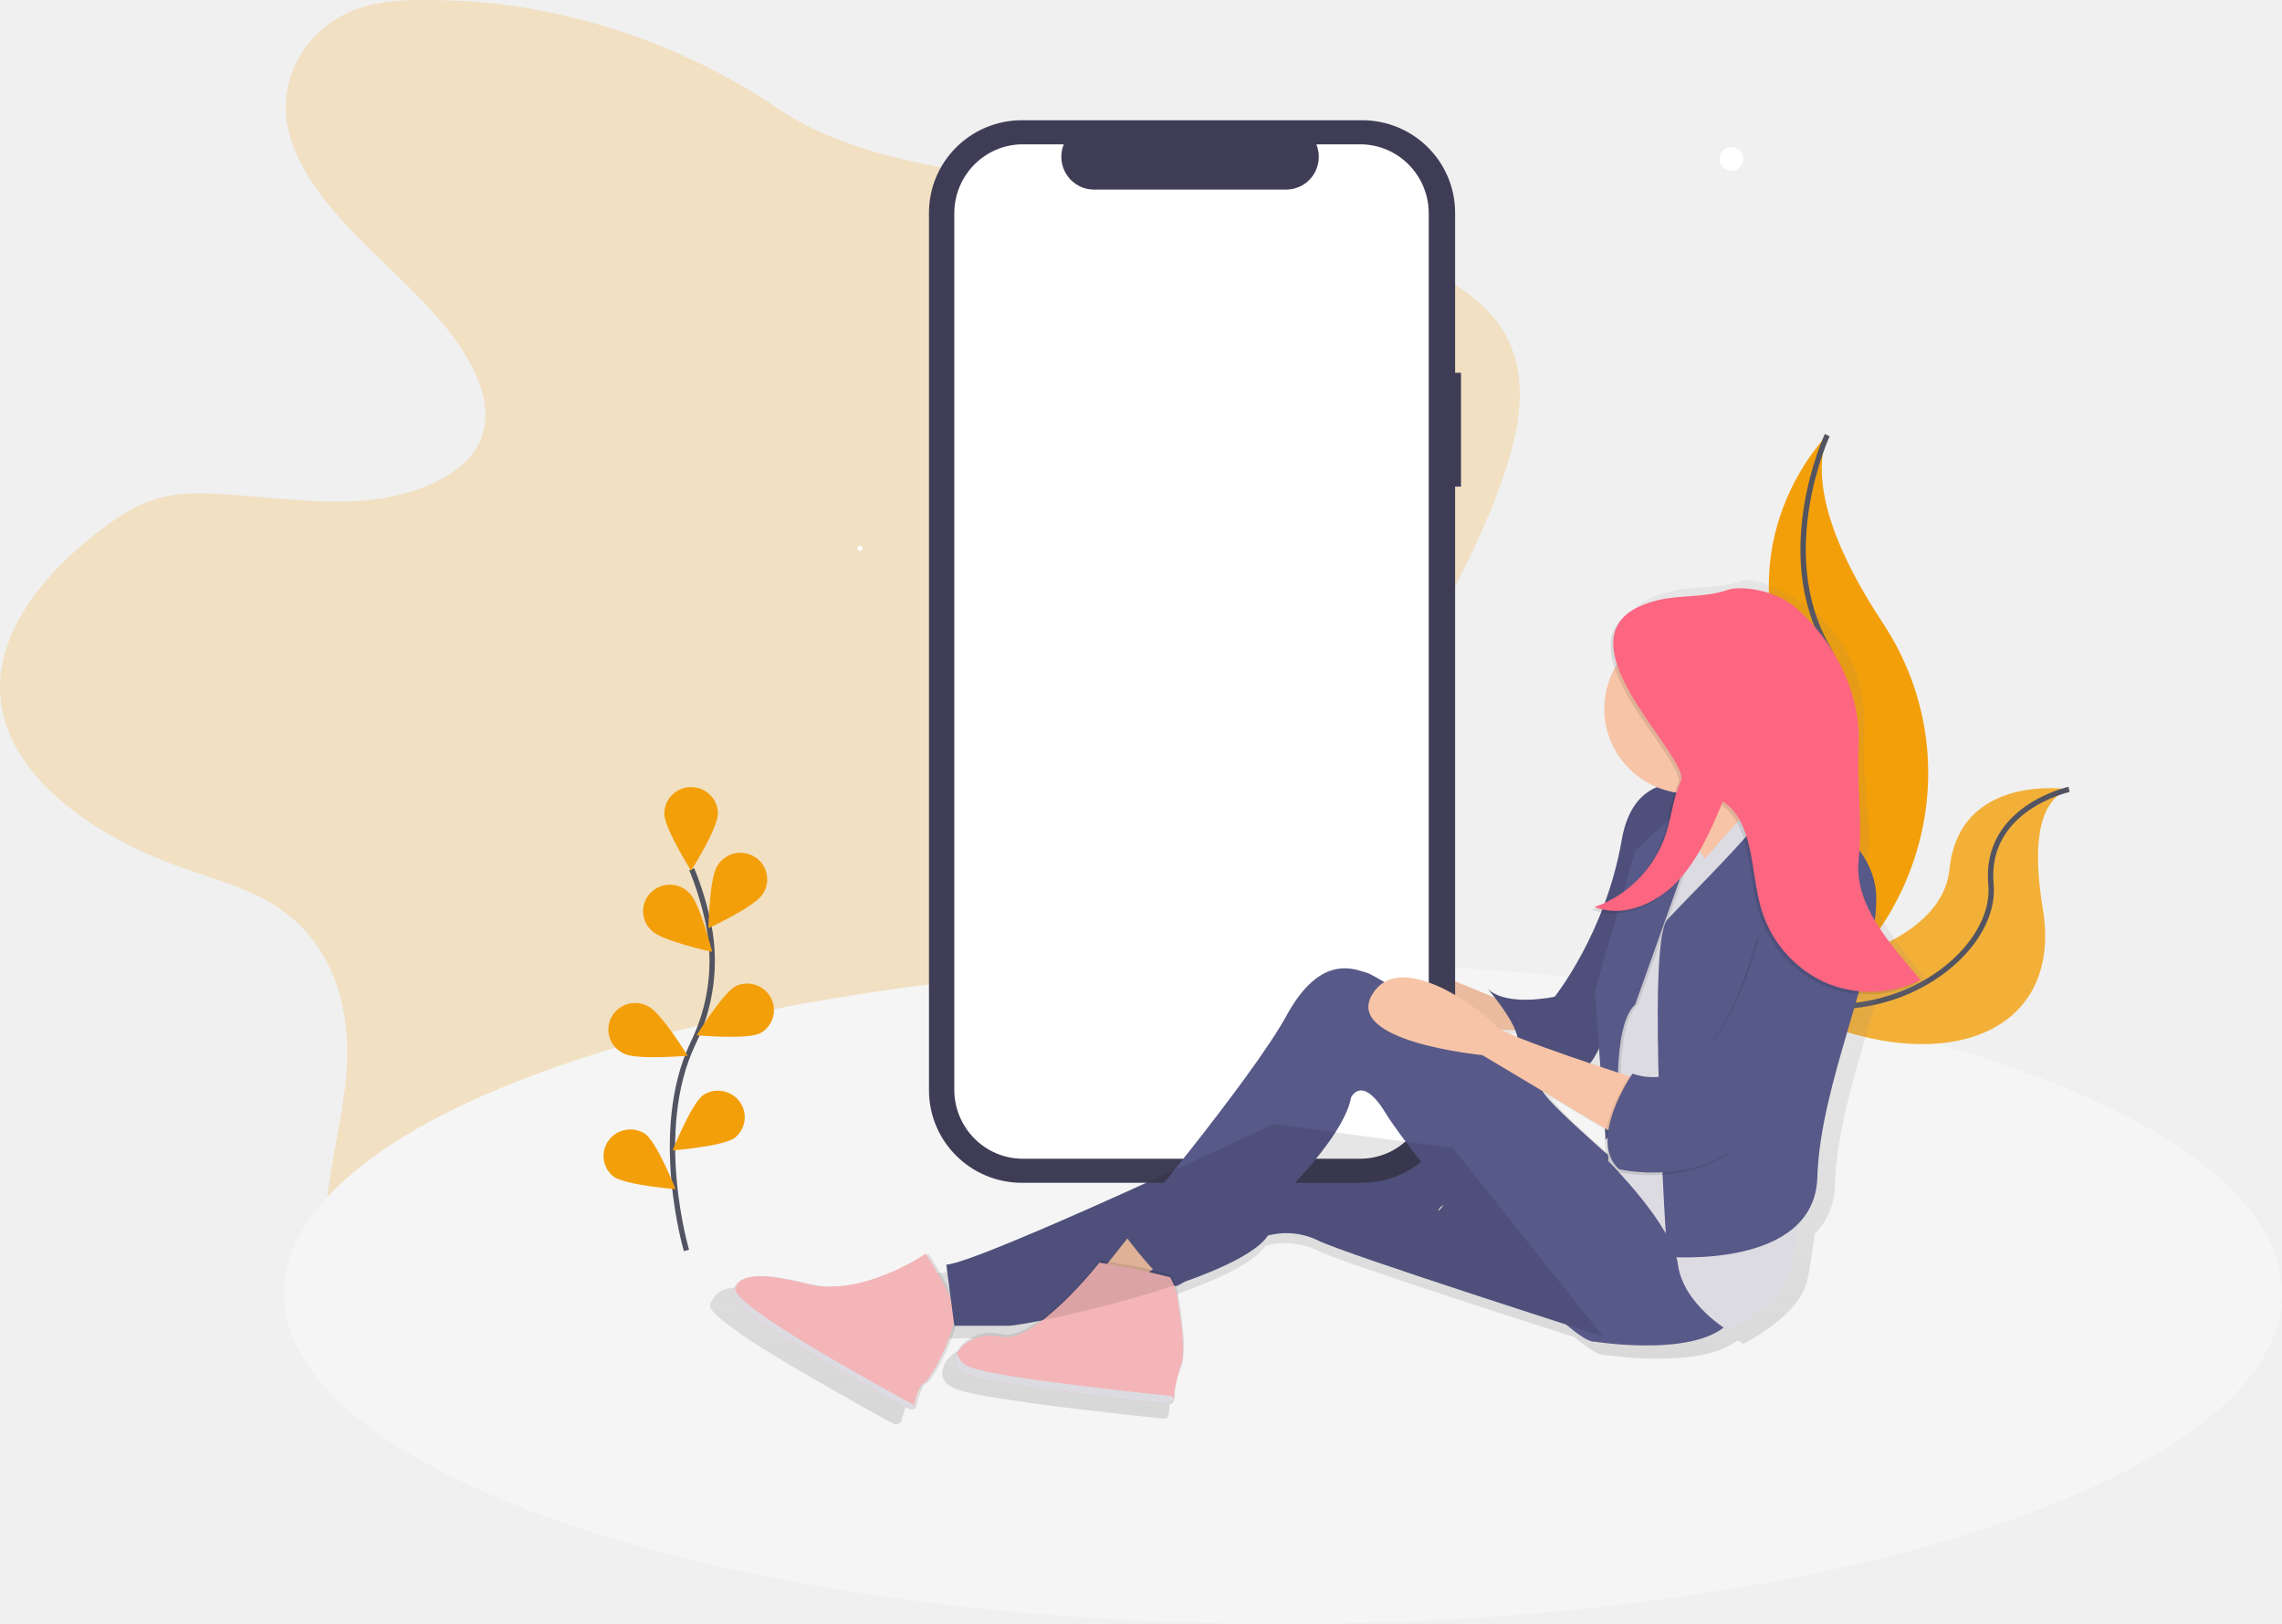
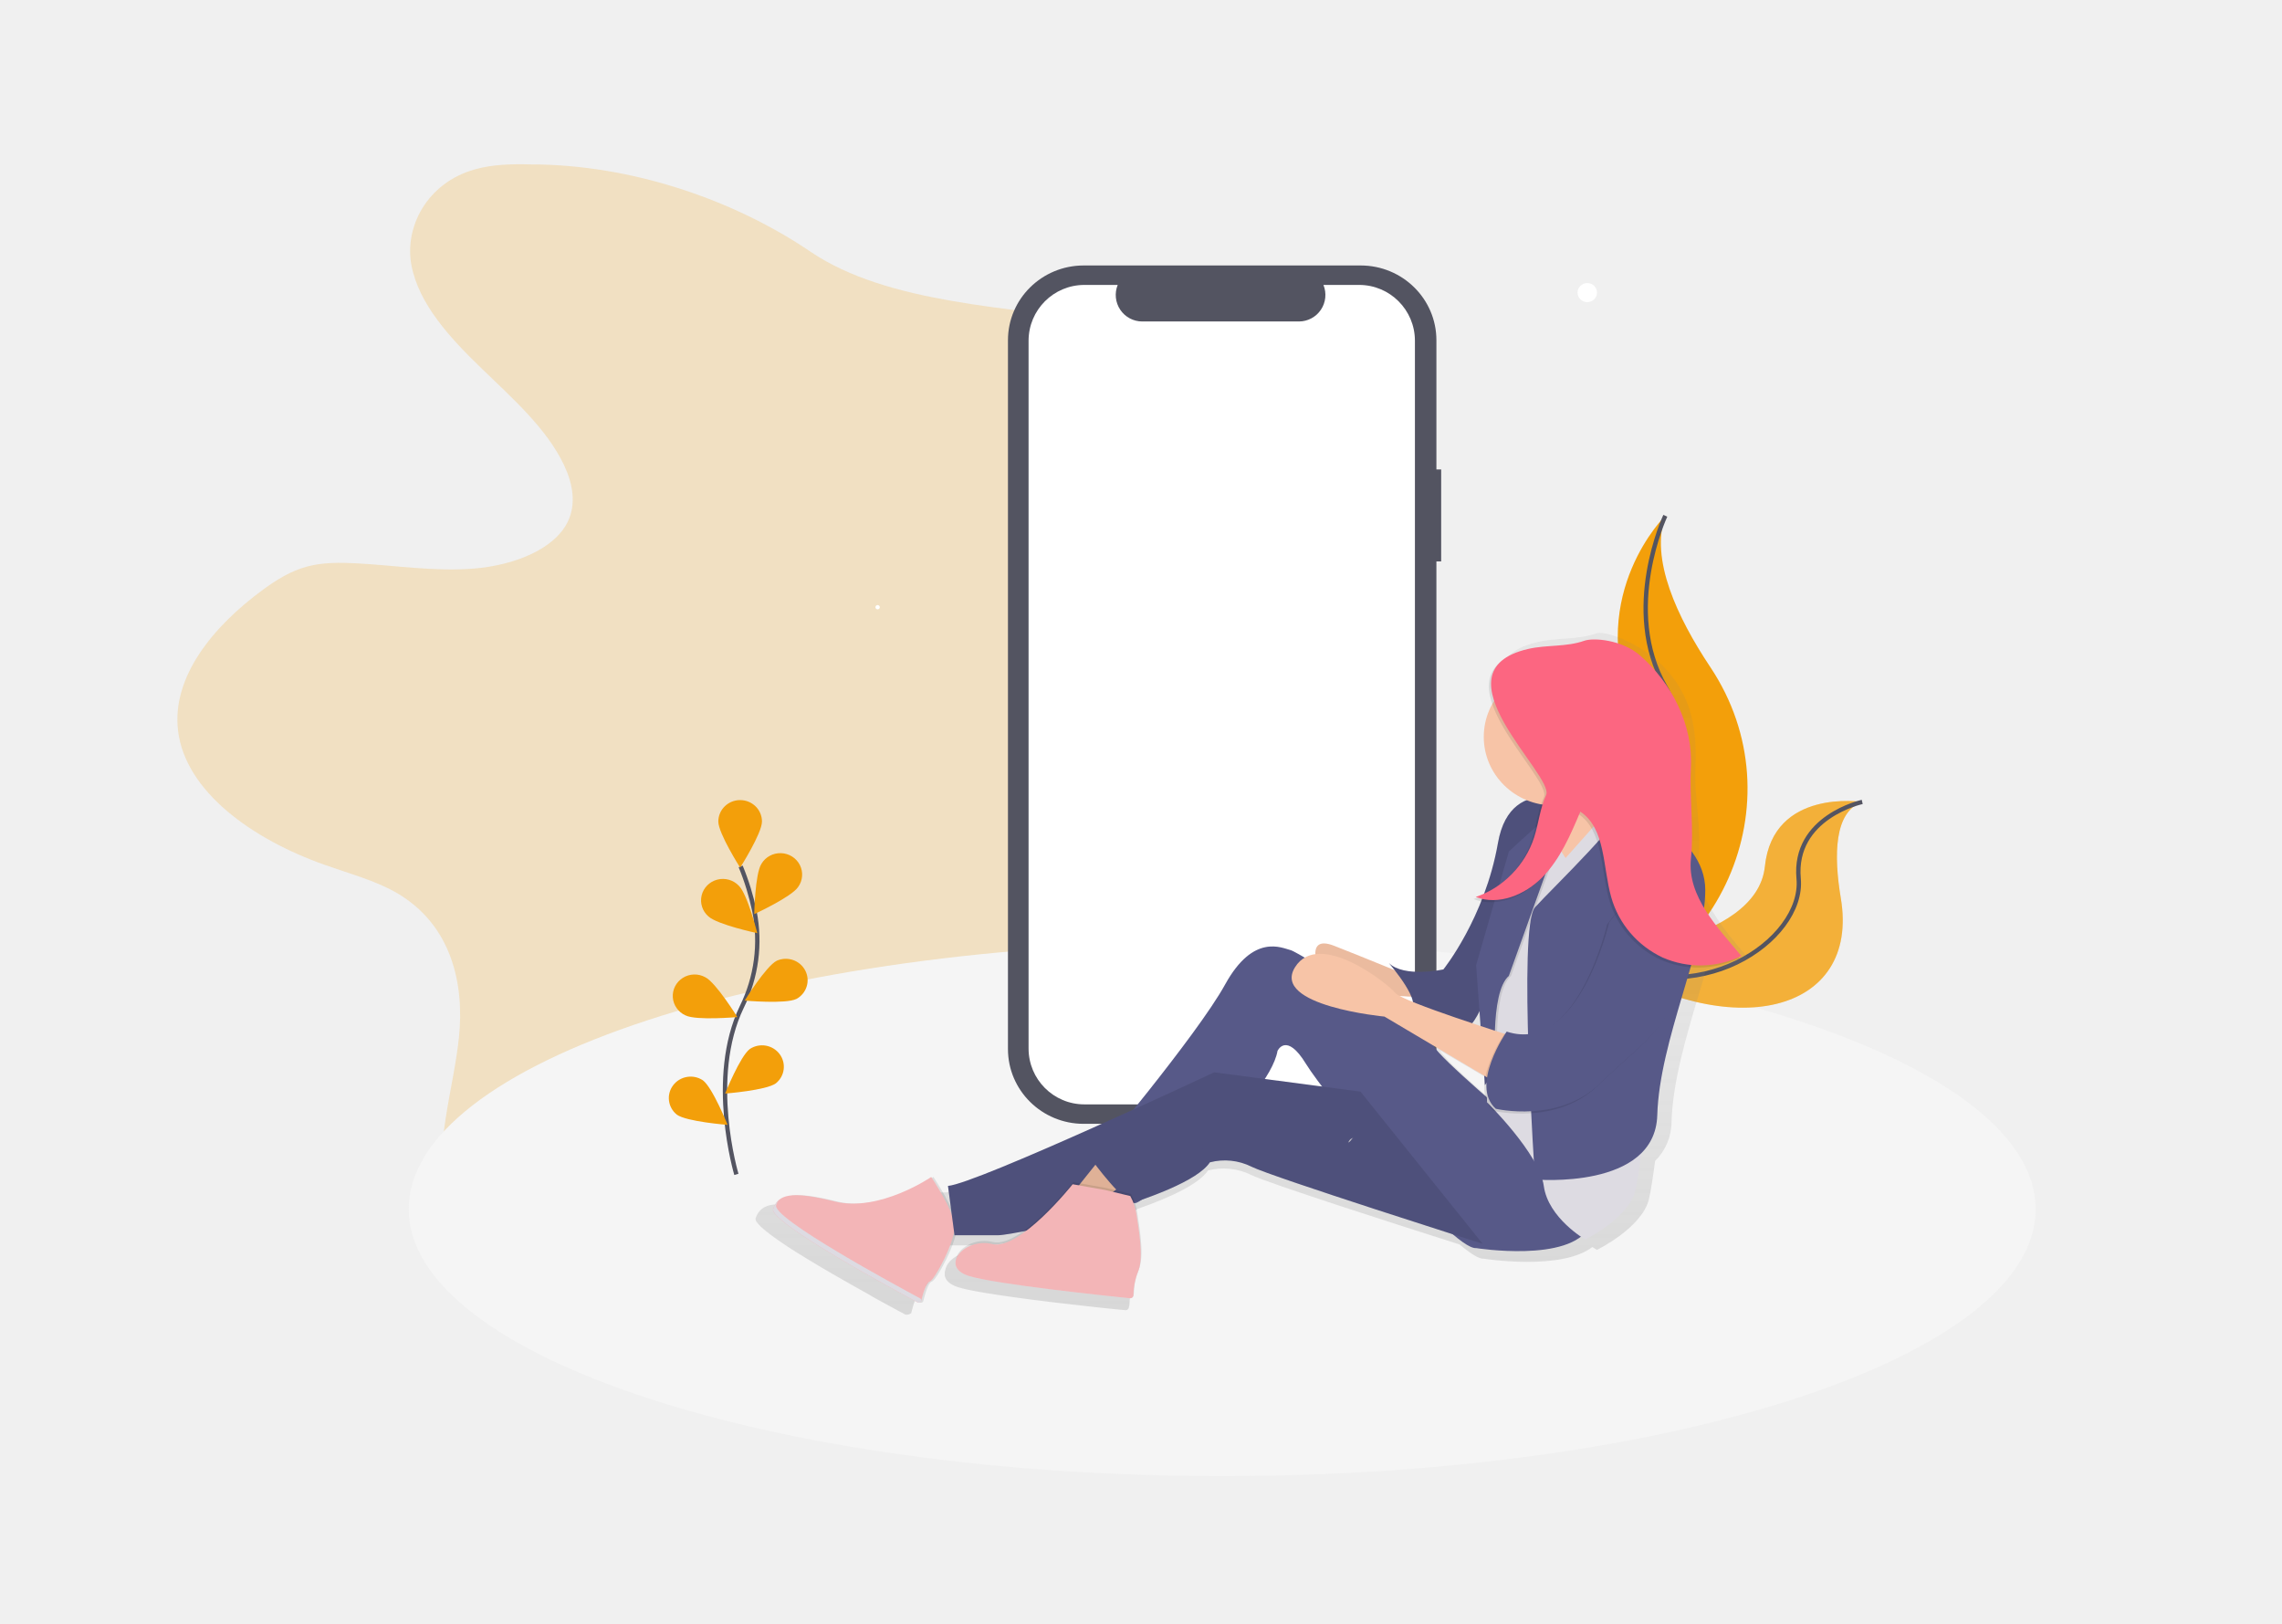
<svg xmlns="http://www.w3.org/2000/svg" xmlns:xlink="http://www.w3.org/1999/xlink" width="238.853mm" height="169.958mm" viewBox="0 0 238.853 169.958" version="1.1" id="svg8">
  <defs id="defs2">
    <linearGradient id="deacd444-d5db-4c24-9492-02e57292be3c" x1="675.05" y1="606.02" x2="675.05" y2="240.27" gradientUnits="userSpaceOnUse">
      <stop offset="0" stop-color="gray" stop-opacity="0.25" id="stop713" />
      <stop offset="0.54" stop-color="gray" stop-opacity="0.12" id="stop715" />
      <stop offset="1" stop-color="gray" stop-opacity="0.1" id="stop717" />
    </linearGradient>
    <linearGradient id="a1de9c2c-a914-4f57-a703-6b671b828453" x1="473.94" y1="635.65" x2="473.94" y2="301.65" xlink:href="#deacd444-d5db-4c24-9492-02e57292be3c" gradientTransform="translate(-29.59117,-209)" />
    <linearGradient id="33ead0d0-8f65-4117-bca2-44ecb419ecb0" x1="363.44" y1="662.65" x2="363.44" y2="401.65" xlink:href="#deacd444-d5db-4c24-9492-02e57292be3c" gradientTransform="translate(-29.59117,-209)" />
-     <linearGradient id="9a5964b5-9011-4675-8f60-8033350848c0" x1="849.68" y1="703.66" x2="849.68" y2="385.5" xlink:href="#deacd444-d5db-4c24-9492-02e57292be3c" gradientTransform="translate(-357.41,-166.8656)" />
+     <linearGradient id="9a5964b5-9011-4675-8f60-8033350848c0" x1="849.68" y1="703.66" x2="849.68" y2="385.5" xlink:href="#deacd444-d5db-4c24-9492-02e57292be3c" gradientTransform="matrix(0.8143117,0,0,0.8078201,-224.8593,-72.8953)" />
  </defs>
  <g id="layer1" transform="translate(-3.075491,-16.32507)">
    <g id="g925" transform="matrix(0.2805216,0,0,0.277709,3.075835,16.3251)">
-       <path d="m 161.811,0.07 c -8.614,-0.23 -17.442,0 -25.522,2.32 -21.984,6.32 -32.405,27 -29.017,44.87 3.388,17.87 17.325,33.44 31.785,47.67 14.46,14.23 30.128,28.3 38.059,45.31 3.954,8.49 5.803,18 1.785,26.48 -6.199,13.07 -24.891,20.37 -42.836,21.89 -17.945,1.52 -35.964,-1.44 -53.972,-2.43 -7.556,-0.41 -15.326,-0.46 -22.444,1.45 -7.813,2.08 -14.321,6.33 -20.306,10.76 -23.352,17.38 -42.045,41.09 -39.02,66 3.42,28.23 33.922,50.54 67.332,62.51 11.062,4 22.765,7.18 32.501,12.84 25.65,14.93 31.411,42.93 28.857,67.64 -2.554,24.71 -11.254,49.45 -6.413,73.94 5.697,28.49 30.909,54.23 64.917,66.25 30.299,10.71 68.219,10 95.12,-5.11 13.114,-7.38 23.032,-17.63 31.657,-28.23 a 243.4,227.74 0 0 0 31.475,-51 c 3.751,-8.49 7.278,-17.62 16.031,-23.52 5.344,-3.63 12.269,-5.66 19.12,-7.24 20.648,-4.76 42.398,-6.06 63.239,-10.3 20.841,-4.24 41.81,-12.17 53.139,-26.27 16.031,-20 8.55,-45.62 8.625,-69.14 0.128,-53.66 41.799,-101.69 57.179,-154 5.023,-17.09 6.894,-36 -4.328,-51.25 C 551.15,111.16 538.292,103.69 524.783,97.92 495.061,85.23 461.277,79.58 428.05,74.08 381.868,66.44 325.791,65.45 289.998,40.73 255.648,17 208.654,0.07 161.811,0.07 Z" fill="#f39f0a" opacity="0.2" id="path727" style="stroke-width:1.034" />
-       <ellipse cx="478.73" cy="487.48" rx="372.73" ry="124.52" fill="#f5f5f5" id="ellipse729" style="stroke-width:0.895" />
-       <path d="m 681.77,163.994 c 0,0 -35.83,35.83 -15.6,89 20.23,53.17 -34.68,141.59 -34.68,141.59 0,0 0.59,-0.09 1.68,-0.28 73.59,-13 110.16,-97.16 69.24,-159.69 -15.21,-23.24 -27.7,-50.48 -20.64,-70.62 z" fill="#f39f0a" id="path731" />
-       <path d="m 681.77,163.994 c 0,0 -20.23,43.92 0,79.75 20.23,35.83 3.47,136.39 -50.28,150.84" fill="none" stroke="#535461" stroke-miterlimit="10" stroke-width="2" id="path733" />
-       <path d="m 771.999,297.492 c 0,0 -40.89,-6.51 -44.61,30.13 -3.72,36.64 -78.62,41.72 -78.62,41.72 l 1.4,0.93 c 61.84,40.59 121,25.86 112,-28 -3.27,-20.08 -3,-40.21 9.83,-44.78 z" fill="#f39f0a" id="path735" />
-       <path d="m 771.999,297.492 c 0,0 -40.89,-6.51 -44.61,30.13 -3.72,36.64 -78.62,41.72 -78.62,41.72 l 1.4,0.93 c 61.84,40.59 121,25.86 112,-28 -3.27,-20.08 -3,-40.21 9.83,-44.78 z" fill="#f5f5f5" opacity="0.2" id="path737" />
-       <path d="m 771.999,297.492 c 0,0 -31.74,7 -29.13,35.82 2.61,28.82 -47.13,63.45 -94.1,36" fill="none" stroke="#535461" stroke-miterlimit="10" stroke-width="2" id="path739" />
-       <circle cx="646.02" cy="59.88" r="4.45" fill="#ffffff" id="circle747" />
-       <circle cx="320.85" cy="206.65" r="1" fill="#ffffff" id="circle767" />
-       <path d="m 256.139,471.25 c 0,0 -13.26,-45 2.49,-78.14 a 71.09,71.09 0 0 0 5.78,-44.61 119.57,119.57 0 0 0 -6.31,-20.93" fill="none" stroke="#535461" stroke-miterlimit="10" stroke-width="2" id="path773" />
-       <path d="m 267.859,306.63 c 0,5.52 -10,21.51 -10,21.51 0,0 -10,-16 -10,-21.51 a 10,10 0 0 1 20,0 z" fill="#f39f0a" id="path775" />
-       <path d="m 284.409,337.19 c -3,4.63 -20.08,12.63 -20.08,12.63 0,0 0.31,-18.86 3.31,-23.49 a 10,10 0 1 1 16.77,10.86 z" fill="#f39f0a" id="path777" />
-       <path d="m 283.649,389.4 c -4.93,2.48 -23.71,0.77 -23.71,0.77 0,0 9.79,-16.12 14.71,-18.6 a 10,10 0 0 1 9,17.84 z" fill="#f39f0a" id="path779" />
-       <path d="m 274.209,428.79 c -4.44,3.28 -23.24,4.76 -23.24,4.76 0,0 6.92,-17.54 11.36,-20.82 a 10,10 0 0 1 11.88,16.06 z" fill="#f39f0a" id="path781" />
-       <path d="m 243.319,350.89 c 4,3.84 22.39,7.83 22.39,7.83 0,0 -4.51,-18.31 -8.47,-22.15 a 10,10 0 1 0 -13.92,14.33 z" fill="#f39f0a" id="path783" />
-       <path d="m 232.859,397.09 c 4.93,2.48 23.71,0.77 23.71,0.77 0,0 -9.79,-16.12 -14.71,-18.6 a 10,10 0 1 0 -9,17.84 z" fill="#f39f0a" id="path785" />
-       <path d="m 228.859,443.39 c 4.44,3.28 23.24,4.76 23.24,4.76 0,0 -6.92,-17.54 -11.36,-20.82 a 10,10 0 0 0 -11.88,16.06 z" fill="#f39f0a" id="path787" />
-       <path d="m 719.59,370.234 c -11.07,-13.43 -24.48,-28.86 -22.6,-46.73 1.52,-14.47 -2.12,-27.85 -1.4,-42.37 1,-20.63 -3.14,-36.78 -18,-50 -8.68,-7.73 -23.19,-13.8 -27.51,-12.25 -8.56,3.06 -17.9,1.89 -26.71,4 -6.69,1.56 -11.14,4 -13.9,7 -5.55,5 -5.64,12 -3.11,19.45 a 32.85,32.85 0 0 0 16.23,46.08 c -6.17,2.58 -11.5,8.52 -13.58,20.58 a 140.68,140.68 0 0 1 -6.53,24.31 39.51,39.51 0 0 1 -4,1.61 c 0.3,0.12 0.61,0.2 0.91,0.31 -0.65,0.25 -1.29,0.5 -2,0.72 a 21.21,21.21 0 0 0 3.65,1.06 c -8,20.21 -18,32.73 -18,32.73 0,0 -18.65,4.12 -25.9,-3.09 0,0 1.18,1.38 2.78,3.45 -7.09,-2.94 -18.73,-7.74 -28.68,-11.69 -7.22,-2.87 -9.07,0 -9,4 a 13.32,13.32 0 0 0 -5,1.68 48.67,48.67 0 0 0 -6.69,-3.6 c -4.14,-1 -17.61,-8.24 -31.08,16.47 -7.84,14.37 -27.94,40.6 -43.39,60 -30.05,13.82 -69.17,31.32 -83.71,35.72 h -9.32 c -1.22,-2 -2.07,-3.26 -2.07,-3.26 l -0.72,0.48 -0.31,-0.48 c 0,0 -18.3,12.67 -36.88,12.77 a 35,35 0 0 1 -7.84,-1 c -8.54,-2.15 -14.56,-3.11 -18.86,-3 -5.09,-0.09 -8,1.12 -9.76,3.4 v 0 a 8.94,8.94 0 0 0 -0.65,0.94 v 0 a 11.05,11.05 0 0 0 -0.54,1 v 0 c -0.16,0.36 -0.32,0.74 -0.46,1.13 a 2.32,2.32 0 0 0 0.58,1.95 10.42,10.42 0 0 0 0.81,1 l 0.52,0.56 c 2.34,2.42 6.6,5.63 11.9,9.21 1.53,1 3.15,2.1 4.84,3.19 l 3.21,2 2.87,1.79 1.15,0.71 1.28,0.78 2.29,1.39 1.36,0.82 2.57,1.53 2.08,1.23 c 5.44,3.21 10.86,6.32 15.75,9.08 l 3.42,2.04 0.33,0.18 2.2,1.23 3.8,2.11 2.61,1.44 1.22,0.67 1.31,0.72 0.26,0.14 2.28,1.24 a 3.3,3.3 0 0 0 2.66,-0.72 c 0.66,-2.8 2.27,-8.8 4,-9.26 1.73,-0.46 9.22,-13.55 11.33,-22.31 h 20.22 a 89.13,89.13 0 0 0 11.84,-1.82 c -5.22,3.72 -10.39,6.06 -14.41,5.06 -8.5,-2.11 -16.55,3.07 -17.36,8.18 0,0.11 -0.07,0.21 -0.1,0.32 -0.03,0.11 -0.05,0.21 -0.07,0.31 -0.02,0.1 -0.06,0.25 -0.08,0.38 -0.02,0.13 0,0.21 0,0.32 0,0.11 0,0.25 0,0.38 0,0.13 0,0.21 0,0.31 0,0.1 0,0.26 0,0.39 0,0.13 0,0.2 0,0.3 0,0.1 0.06,0.27 0.1,0.41 0.04,0.14 0,0.18 0.07,0.26 a 5,5 0 0 0 0.22,0.53 l 0.05,0.13 a 5.38,5.38 0 0 0 0.38,0.63 l 0.16,0.21 c 0.1,0.14 0.21,0.28 0.33,0.41 l 0.23,0.23 c 0.12,0.12 0.25,0.24 0.38,0.36 l 0.28,0.23 0.45,0.33 0.33,0.22 0.54,0.32 0.36,0.19 0.68,0.32 0.34,0.15 c 0.36,0.15 0.74,0.29 1.15,0.42 0.65,0.21 1.42,0.43 2.29,0.65 l 0.87,0.21 1.27,0.29 0.67,0.15 q 1.3,0.28 2.76,0.56 l 1.35,0.25 1.1,0.2 2.53,0.44 c 1.58,0.27 3.23,0.54 5,0.8 l 4.36,0.66 5.68,0.81 1.26,0.17 2,0.28 2.93,0.39 2,0.26 v 0 l 5.19,0.66 1.62,0.2 3.27,0.4 c 4.3,0.52 8.46,1 12.29,1.43 l 4.43,0.5 2.24,0.25 1,0.1 2.68,0.29 1.49,0.16 1.84,0.19 2.59,0.27 h 0.28 l 1.66,0.17 v 0 a 1.51,1.51 0 0 0 1.67,-1.47 v 0 0 c 0,-0.05 0,-0.11 0,-0.17 a 1.46,1.46 0 0 0 0.24,-0.78 34,34 0 0 1 0.93,-7.32 c 0.11,-0.41 0.24,-0.83 0.38,-1.25 l 0.16,-0.48 c 0.18,-0.51 0.36,-1 0.57,-1.55 a 11.12,11.12 0 0 0 0.39,-1.14 c 0,-0.12 0.07,-0.24 0.11,-0.37 0.04,-0.13 0.1,-0.41 0.14,-0.62 2.08,-7.11 -0.43,-20.37 -1.15,-25.58 a 27.77,27.77 0 0 0 -1.14,-4.9 2,2 0 0 0 0.39,0 11.79,11.79 0 0 0 3,-1.63 c 15.28,-5.45 28.16,-11.68 32.23,-17.92 a 27.91,27.91 0 0 1 19.68,2.06 c 7.91,3.93 67.75,23.46 95.61,32.48 5,4.31 8.92,6.83 11.09,6.64 0,0 35.47,5.74 49.73,-5.46 1.27,0.88 2.07,1.35 2.07,1.35 0,0 20.72,-10.29 23.83,-23.68 1,-4.34 1.91,-10.74 2.84,-17.82 a 25.91,25.91 0 0 0 7.52,-18.21 c 0.65,-22.48 9.36,-48.16 15.82,-71 7.84,0.62 10.87,-0.86 18.06,-4.41 l -0.32,-0.41 c 0.51,-0.3 0.96,-0.5 1.41,-0.72 z m -118.79,33.67 -4,-1.33 a 33,33 0 0 0 3.45,-5.74 z m -22.29,9.46 24,14.4 0.21,2.93 a 21,21 0 0 0 0.2,6.7 c -10.58,-9.4 -22.96,-20.81 -24.42,-24.04 z m -9.8,-21 c -2.62,-1.08 -4.79,-2.06 -6.28,-2.87 2,0.14 3.9,0.26 5.56,0.35 a 12.44,12.44 0 0 1 0.72,2.52 z m -64.28,23.47 c 0,0 4.14,-9.26 13.47,6.18 1.45,2.4 4.12,6.22 7.65,10.95 l -27.16,-3.63 c 3.2,-4.96 5.35,-9.57 6.04,-13.49 z" fill="url(#9a5964b5-9011-4675-8f60-8033350848c0)" id="path789" style="fill:url(#9a5964b5-9011-4675-8f60-8033350848c0)" />
-       <path d="m 564.09,378.634 c 0,0 -19,-8 -34,-14 -15,-6 -6,14 -6,14 0,0 25,7 25,8 0,1 21,2 21,2 z" fill="#f7c4a7" id="path791" />
-       <path d="m 564.09,378.634 c 0,0 -19,-8 -34,-14 -15,-6 -6,14 -6,14 0,0 25,7 25,8 0,1 21,2 21,2 z" opacity="0.05" id="path793" />
-       <path d="m 645.09,299.634 c 0,0 -34,-18 -40,17 -6,35 -25,59 -25,59 0,0 -18,4 -25,-3 0,0 17,20 9,22 0,0 18,13 26,9 8,-4 14,-31 17,-38 3,-7 14,-68 38,-66 z" fill="#575988" id="path795" />
-       <path d="m 645.09,299.634 c 0,0 -34,-18 -40,17 -6,35 -25,59 -25,59 0,0 -18,4 -25,-3 0,0 17,20 9,22 0,0 18,13 26,9 8,-4 14,-31 17,-38 3,-7 14,-68 38,-66 z" opacity="0.1" id="path797" />
-       <path d="m 626.09,287.634 c 0,0 21,24 22,44 1,20 24,-21 26,-22 2,-1 -20,-35 -22,-46 -2,-11 -26,24 -26,24 z" fill="#f7c4a7" id="path799" />
-       <polygon points="924,326 916,320.75 902.75,332.75 909,358 926,342 " fill="#f7c4a7" id="polygon801" transform="translate(-275.4099,-22.86566)" />
-       <polygon points="625.5,520.5 647.5,514.5 639.5,498.5 616.5,498.5 " fill="#f7c4a7" id="polygon803" transform="translate(-83.40972,-87.86566)" />
-       <path d="m 346.41,472.464 c 0,0 -23.82,16.59 -44.17,11.43 -20.35,-5.16 -25.88,-3.23 -28.25,3.43 -2.19,6.13 56.84,38.55 66.25,43.67 a 1.08,1.08 0 0 0 1.57,-0.7 c 0.64,-2.72 2.19,-8.55 3.85,-9 2.16,-0.58 12,-19 11.46,-26.24 -0.54,-7.24 -10.71,-22.59 -10.71,-22.59 z" opacity="0.1" id="path805" />
-       <path d="m 345.41,472.464 c 0,0 -23.82,16.59 -44.17,11.43 -20.35,-5.16 -25.88,-3.23 -28.25,3.43 -2.19,6.13 56.84,38.55 66.25,43.67 a 1.08,1.08 0 0 0 1.57,-0.7 c 0.64,-2.72 2.19,-8.55 3.85,-9 2.16,-0.58 12,-19 11.46,-26.24 -0.54,-7.24 -10.71,-22.59 -10.71,-22.59 z" fill="#f3b5b7" id="path807" />
-       <path d="m 542.09,432.634 -67,-9 c 0,0 -109,52 -122,53 l 3,23 h 20 c 8,0 86,-17 97,-34 a 26.78,26.78 0 0 1 19,2 c 10,5 106,36 106,36 z" fill="#575988" id="path809" />
-       <path d="m 545.12,140.477 h -2.187 V 80.202 a 34.681,34.886 0 0 0 -34.681,-34.886 h -126.952 a 34.681,34.886 0 0 0 -34.681,34.886 V 410.877 a 34.681,34.886 0 0 0 34.681,34.886 h 126.952 a 34.681,34.886 0 0 0 34.681,-34.886 V 183.382 h 2.187 z" fill="#3f3d56" id="path1594" style="stroke-width:0.568" />
-       <polygon points="687.5,500.5 698.5,506.5 714.5,494.5 698.5,486.5 " fill="#f7c4a7" id="polygon813" transform="translate(-275.4099,-22.86566)" />
-       <path d="m 507.528,54.392 h -16.356 a 12.145,12.377 0 0 1 -11.244,17.052 h -71.782 a 12.144,12.377 0 0 1 -11.244,-17.052 h -15.276 a 25.562,26.052 0 0 0 -25.562,26.052 V 410.634 a 25.562,26.052 0 0 0 25.562,26.052 h 125.902 a 25.562,26.052 0 0 0 25.562,-26.052 v 0 -330.19 a 25.562,26.052 0 0 0 -25.562,-26.052 z" fill="#ffffff" id="path1596" style="stroke-width:0.564" />
-       <path d="m 614.09,447.634 c 0,0 -36,-30.82 -38.49,-36.41 -2.49,-5.59 -61.51,-43.59 -65.51,-44.59 -4,-1 -17,-8 -30,16 -13,24 -61,82 -61,82 0,0 15,21 20,20 5,-1 61,-48 65,-71 0,0 4,-9 13,6 9,15 67,87 78,86 0,0 43,7 52,-10 9,-17 -33,-48 -33,-48 z" fill="#575988" id="path815" />
-       <path d="m 634.59,301.134 c 0,0 -12.5,5.5 -13.5,28.5 -1,23 -23,62 -23,62 l 2,46 c 0,0 24,24 26,39 2,15 19,25 19,25 0,0 20,-10 23,-23 3,-13 5,-45 10,-57 5,-12 2,-87 2,-87 l -15,-26 -8,-9 -21,24 c 0,0 -11.5,-15.5 -1.5,-22.5 z" fill="#dddbe2" id="path817" />
-       <path d="m 605.09,422.634 c 0,0 -3,-36 6,-44 l 18,-51 c 0,0 6.5,-24.5 5.5,-26.5 -1,-2 -23.5,19.5 -23.5,19.5 l -15,53 4,56 z" opacity="0.1" id="path819" />
-       <path d="m 604.09,422.634 c 0,0 -3,-36 6,-44 l 18,-51 c 0,0 7,-25 6,-27 -1,-2 -24,20 -24,20 l -15,53 4,56 z" fill="#575988" id="path821" />
-       <path d="m 611.09,406.634 c 0,0 -50,-16 -53,-20 -3,-4 -35,-30 -46,-12 -11,18 41,23 41,23 l 53,32 z" fill="#f7c4a7" id="path823" />
-       <path d="m 425.26,477.544 -14.8,-2.66 c 0,0 -24.24,31.05 -36.87,27.9 -12.63,-3.15 -24.25,10.44 -10.91,14.8 12.05,3.94 64.09,9.45 74,10.47 a 1.46,1.46 0 0 0 1.61,-1.42 31.84,31.84 0 0 1 2.3,-11.27 c 2.67,-6.55 0,-20.62 -0.74,-26 a 25.83,25.83 0 0 0 -2.91,-9 z" opacity="0.1" id="path825" />
-       <path d="m 425.01,478.514 -14.8,-2.66 c 0,0 -24.24,31.05 -36.85,27.91 -12.61,-3.14 -24.25,10.44 -10.91,14.8 12.05,3.94 64.09,9.45 74,10.47 a 1.46,1.46 0 0 0 1.61,-1.42 31.84,31.84 0 0 1 2.21,-11.26 c 2.67,-6.55 0,-20.62 -0.74,-26 a 25.83,25.83 0 0 0 -2.91,-9 z" fill="#f3b5b7" id="path827" />
-       <circle cx="633.593" cy="267.135" r="32" opacity="0.1" id="circle829" />
-       <circle cx="630.593" cy="267.135" r="32" fill="#f7c4a7" id="circle831" />
-       <path d="m 662.09,298.634 c 0,0 38,13 38,40 0,27 -21,70 -22,105 -1,35 -56,30 -56,30 0,0 -8,-118 0,-127 8,-9 44,-44 40,-48 z" fill="#575988" id="path833" />
-       <path d="m 655.09,354.634 c 0,0 -14,62 -47,51 0,0 -17,25 -5,36 0,0 29,7 48,-12 19,-19 33,-26 36,-49 3,-23 5,-55 -5,-52 -10,3 -27,26 -27,26 z" opacity="0.1" id="path835" />
-       <path d="m 656.09,353.634 c 0,0 -14,62 -47,51 0,0 -17,25 -5,36 0,0 29,7 48,-12 19,-19 33,-26 36,-49 3,-23 5,-55 -5,-52 -10,3 -27,26 -27,26 z" fill="#575988" id="path837" />
-       <path d="m 441.13,513.134 c 0,0.09 -0.06,0.2 -0.09,0.28 a 29.28,29.28 0 0 0 -1.57,5.29 c 0.24,-0.78 0.52,-1.58 0.84,-2.38 a 14.52,14.52 0 0 0 0.82,-3.19 z" fill="#dddbe2" id="path839" />
-       <path d="m 363.18,515.644 c -4.12,-1.35 -5.85,-3.57 -5.92,-5.91 -1.7,3.26 -0.63,6.92 5.19,8.82 12.05,3.94 64.1,9.45 74,10.47 a 1.46,1.46 0 0 0 1.61,-1.43 v 0 a 1.47,1.47 0 0 0 -1.31,-1.49 c -10.86,-1.16 -61.68,-6.58 -73.57,-10.46 z" fill="#dddbe2" id="path841" />
-       <path d="m 274.37,485.564 a 12.32,12.32 0 0 1 1,-2.12 9.75,9.75 0 0 0 -2.35,3.88 c -2.19,6.13 56.84,38.55 66.25,43.67 a 1.08,1.08 0 0 0 1.57,-0.71 v 0 a 1.08,1.08 0 0 0 -0.53,-1.2 c -10.4,-5.69 -68.1,-37.46 -65.94,-43.52 z" fill="#dddbe2" id="path843" />
-       <path d="m 538.03,454.544 c -0.53,0.14 -1.05,0.85 -1.54,1.82 l 0.16,-0.06 c 0.44,-0.12 1.19,-1 2.1,-2.3 a 1.94,1.94 0 0 1 -0.72,0.54 z" fill="#dddbe2" id="path845" />
-       <path d="m 626.15,295.304 c -2.82,6.22 -3.41,13.23 -5.48,19.75 -4.11,12.93 -14.42,23.63 -26.77,27.76 10.39,4.14 22.65,-0.92 30.68,-9.32 8.03,-8.4 12.74,-19.58 17.25,-30.46 11.66,7.84 10.24,25.86 14.16,39.89 a 44.24,44.24 0 0 0 23.55,28.15 42.17,42.17 0 0 0 36.07,-0.73 c -10.69,-13 -25.91,-30.93 -24.1,-48.29 1.47,-14.06 -8.62,-24.8 -7.93,-38.91 1,-20 -6.66,-30.16 -21,-43 -8.38,-7.51 4.81,-18.1 -6,-15 -4.25,1.22 -8.73,-3.33 -12.9,-1.83 -8.26,3 -17.28,1.84 -25.78,3.84 -44.18,10.38 12.37,59.07 8.25,68.15 z" opacity="0.1" id="path847" />
-       <path d="m 627.15,294.304 c -2.82,6.22 -3.41,13.23 -5.48,19.75 -4.11,12.93 -14.42,23.63 -26.77,27.76 10.39,4.14 22.65,-0.92 30.68,-9.32 8.03,-8.4 12.74,-19.58 17.25,-30.46 11.66,7.84 10.24,25.86 14.16,39.89 a 44.24,44.24 0 0 0 23.55,28.15 42.17,42.17 0 0 0 36.07,-0.73 c -10.69,-13 -24.91,-27.93 -23.1,-45.29 1.47,-14.06 -0.72,-28.51 0,-42.61 1,-20 -8.81,-39.32 -23.16,-52.16 -8.38,-7.51 -21.47,-8.47 -25.65,-7 -8.26,3 -17.28,1.84 -25.78,3.84 -44.2,10.41 12.35,59.1 8.23,68.18 z" fill="#fc6681" id="path849" />
-       <path d="m 542.09,432.634 -67,-9 c 0,0 -109,52 -122,53 l 3,23 h 20 c 8,0 86,-17 97,-34 a 26.78,26.78 0 0 1 19,2 c 10,5 106,36 106,36 z" opacity="0.1" id="path811" />
+       <path d="m 197.948,61.959 c -7.015,-0.186 -14.203,0 -20.783,1.874 -17.902,5.105 -26.388,21.811 -23.629,36.247 2.759,14.436 14.108,27.014 25.883,38.509 11.775,11.495 24.534,22.861 30.992,36.602 3.22,6.858 4.726,14.541 1.453,21.391 -5.048,10.558 -20.269,16.455 -34.882,17.683 -14.612,1.228 -29.286,-1.163 -43.95,-1.963 -6.153,-0.331 -12.48,-0.372 -18.276,1.171 -6.362,1.68 -11.662,5.114 -16.536,8.692 -19.016,14.04 -34.238,33.193 -31.775,53.316 2.785,22.805 27.623,40.827 54.829,50.497 9.008,3.231 18.537,5.8 26.466,10.372 20.887,12.061 25.578,34.68 23.498,54.641 -2.08,19.961 -9.164,39.947 -5.222,59.73 4.639,23.015 25.169,43.808 52.862,53.518 24.673,8.652 55.552,8.078 77.457,-4.128 10.679,-5.962 18.755,-14.242 25.778,-22.805 a 198.203,183.973 0 0 0 25.63,-41.199 c 3.055,-6.858 5.927,-14.234 13.055,-19 4.352,-2.932 9.991,-4.572 15.57,-5.849 16.814,-3.845 34.525,-4.895 51.496,-8.321 16.971,-3.425 34.046,-9.831 43.272,-21.221 13.055,-16.156 6.962,-36.853 7.023,-55.853 0.104,-43.348 34.038,-82.147 46.561,-124.404 4.09,-13.806 5.613,-29.082 -3.525,-41.401 C 514.991,151.699 504.522,145.665 493.521,141.004 469.318,130.753 441.807,126.188 414.75,121.745 377.144,115.574 331.479,114.774 302.332,94.805 274.361,75.635 236.093,61.959 197.948,61.959 Z" fill="#f39f0a" opacity="0.2" id="path727" style="stroke-width:0.838" />
+       <ellipse cx="456.019" cy="455.698" rx="303.518" ry="100.59" fill="#f5f5f5" id="ellipse729" style="stroke-width:0.726" />
+       <path d="m 537.731,176.922 h -1.781 V 128.23 A 28.241,28.181 0 0 0 507.709,100.049 H 404.33 a 28.241,28.181 0 0 0 -28.241,28.181 v 267.126 a 28.241,28.181 0 0 0 28.241,28.181 h 103.378 a 28.241,28.181 0 0 0 28.241,-28.181 V 211.581 h 1.781 z" fill="#3f3d56" id="path1594" style="fill:#535461;fill-opacity:1;stroke-width:0.461" />
+       <path d="m 621.357,194.38 c 0,0 -29.177,28.944 -12.703,71.896 16.474,42.952 -28.24,114.379 -28.24,114.379 0,0 0.48,-0.073 1.368,-0.226 59.925,-10.502 89.704,-78.488 56.383,-129.001 -12.386,-18.774 -22.556,-40.779 -16.807,-57.048 z" fill="#f39f0a" id="path731" style="stroke-width:0.811" />
+       <path d="m 621.357,194.38 c 0,0 -16.474,35.479 0,64.424 16.474,28.944 2.826,110.179 -40.944,121.852" fill="none" stroke="#535461" stroke-miterlimit="10" stroke-width="1.622" id="path733" />
+       <path d="m 694.831,302.222 c 0,0 -33.297,-5.259 -36.326,24.34 -3.029,29.599 -64.021,33.702 -64.021,33.702 l 1.14,0.751 c 50.357,32.789 98.531,20.89 91.203,-22.619 -2.663,-16.221 -2.443,-32.482 8.005,-36.174 z" fill="#f39f0a" id="path735" style="stroke-width:0.811" />
+       <path d="m 694.831,302.222 c 0,0 -33.297,-5.259 -36.326,24.34 -3.029,29.599 -64.021,33.702 -64.021,33.702 l 1.14,0.751 c 50.357,32.789 98.531,20.89 91.203,-22.619 -2.663,-16.221 -2.443,-32.482 8.005,-36.174 z" fill="#f5f5f5" opacity="0.2" id="path737" style="stroke-width:0.811" />
+       <path d="m 694.831,302.222 c 0,0 -25.846,5.655 -23.721,28.936 2.125,23.281 -38.379,51.256 -76.627,29.082" fill="none" stroke="#535461" stroke-miterlimit="10" stroke-width="1.622" id="path739" />
+       <ellipse cx="592.245" cy="110.274" fill="#ffffff" id="circle747" rx="3.624" ry="3.595" style="stroke-width:0.811" />
+       <ellipse cx="327.456" cy="228.838" fill="#ffffff" id="circle767" rx="0.814" ry="0.808" style="stroke-width:0.811" />
+       <path d="m 274.76,442.587 c 0,0 -10.798,-36.352 2.028,-63.123 a 57.889,57.428 0 0 0 4.707,-36.037 97.367,96.591 0 0 0 -5.138,-16.908" fill="none" stroke="#535461" stroke-miterlimit="10" stroke-width="1.622" id="path773" />
+       <path d="m 284.304,309.604 c 0,4.459 -8.143,17.376 -8.143,17.376 0,0 -8.143,-12.925 -8.143,-17.376 a 8.143,8.078 0 0 1 16.286,0 z" fill="#f39f0a" id="path775" style="stroke-width:0.811" />
+       <path d="m 297.781,334.291 c -2.443,3.74 -16.351,10.203 -16.351,10.203 0,0 0.252,-15.235 2.695,-18.976 a 8.143,8.078 0 1 1 13.656,8.773 z" fill="#f39f0a" id="path777" style="stroke-width:0.811" />
+       <path d="m 297.162,376.467 c -4.015,2.003 -19.307,0.622 -19.307,0.622 0,0 7.972,-13.022 11.979,-15.025 a 8.143,8.078 0 0 1 7.329,14.412 z" fill="#f39f0a" id="path779" style="stroke-width:0.811" />
+       <path d="m 289.475,408.287 c -3.616,2.65 -18.925,3.845 -18.925,3.845 0,0 5.635,-14.169 9.251,-16.819 a 8.143,8.078 0 0 1 9.674,12.974 z" fill="#f39f0a" id="path781" style="stroke-width:0.811" />
+       <path d="m 264.321,345.358 c 3.257,3.102 18.232,6.325 18.232,6.325 0,0 -3.673,-14.791 -6.897,-17.893 a 8.143,8.078 0 1 0 -11.335,11.576 z" fill="#f39f0a" id="path783" style="stroke-width:0.811" />
+       <path d="m 255.803,382.679 c 4.015,2.003 19.307,0.622 19.307,0.622 0,0 -7.972,-13.022 -11.979,-15.025 a 8.143,8.078 0 1 0 -7.329,14.412 z" fill="#f39f0a" id="path785" style="stroke-width:0.811" />
+       <path d="m 252.546,420.082 c 3.616,2.65 18.925,3.845 18.925,3.845 0,0 -5.635,-14.169 -9.251,-16.819 a 8.143,8.078 0 0 0 -9.674,12.974 z" fill="#f39f0a" id="path787" style="stroke-width:0.811" />
+       <path d="m 652.154,360.985 c -9.014,-10.849 -19.934,-23.314 -18.403,-37.749 1.238,-11.689 -1.726,-22.498 -1.14,-34.227 0.814,-16.665 -2.557,-29.712 -14.658,-40.391 -7.068,-6.244 -18.884,-11.148 -22.402,-9.896 -6.971,2.472 -14.576,1.527 -21.75,3.231 -5.448,1.26 -9.071,3.231 -11.319,5.655 -4.519,4.039 -4.593,9.694 -2.533,15.712 a 26.75,26.537 0 0 0 13.216,37.224 c -5.024,2.084 -9.365,6.883 -11.058,16.625 a 114.557,113.644 0 0 1 -5.317,19.638 32.173,31.917 0 0 1 -3.257,1.301 c 0.244,0.097 0.497,0.162 0.741,0.25 -0.529,0.202 -1.05,0.404 -1.629,0.582 a 17.272,17.134 0 0 0 2.972,0.856 c -6.514,16.326 -14.658,26.44 -14.658,26.44 0,0 -15.187,3.328 -21.091,-2.496 0,0 0.961,1.115 2.264,2.787 -5.773,-2.375 -15.252,-6.253 -23.354,-9.443 -5.879,-2.318 -7.386,0 -7.329,3.231 a 10.847,10.76 0 0 0 -4.072,1.357 39.633,39.317 0 0 0 -5.448,-2.908 c -3.371,-0.808 -14.34,-6.656 -25.309,13.305 -6.384,11.608 -22.752,32.797 -35.333,48.469 -24.47,11.164 -56.326,25.301 -68.166,28.855 h -7.589 c -0.993,-1.616 -1.686,-2.633 -1.686,-2.633 l -0.586,0.388 -0.252,-0.388 c 0,0 -14.902,10.235 -30.032,10.316 a 28.501,28.274 0 0 1 -6.384,-0.808 c -6.954,-1.737 -11.856,-2.512 -15.358,-2.423 -4.145,-0.073 -6.514,0.905 -7.948,2.747 v 0 a 7.28,7.222 0 0 0 -0.529,0.759 v 0 a 8.998,8.926 0 0 0 -0.44,0.808 v 0 c -0.13,0.291 -0.261,0.598 -0.375,0.913 a 1.889,1.874 0 0 0 0.472,1.575 8.485,8.417 0 0 0 0.66,0.808 l 0.423,0.452 c 1.905,1.955 5.374,4.548 9.69,7.44 1.246,0.808 2.565,1.696 3.941,2.577 l 2.614,1.616 2.337,1.446 0.936,0.574 1.042,0.63 1.865,1.123 1.107,0.662 2.093,1.236 1.694,0.994 c 4.43,2.593 8.843,5.105 12.825,7.335 l 2.785,1.648 0.269,0.145 1.791,0.994 3.094,1.704 2.125,1.163 0.993,0.541 1.067,0.582 0.212,0.113 1.857,1.002 a 2.687,2.666 0 0 0 2.166,-0.582 c 0.537,-2.262 1.848,-7.109 3.257,-7.48 1.409,-0.372 7.508,-10.946 9.226,-18.022 H 368.953 a 72.58,72.001 0 0 0 9.641,-1.47 c -4.251,3.005 -8.461,4.895 -11.734,4.088 -6.922,-1.705 -13.477,2.48 -14.136,6.608 0,0.089 -0.057,0.17 -0.081,0.259 -0.024,0.089 -0.041,0.17 -0.057,0.25 -0.016,0.081 -0.049,0.202 -0.065,0.307 -0.016,0.105 0,0.17 0,0.259 0,0.089 0,0.202 0,0.307 0,0.105 0,0.17 0,0.25 0,0.081 0,0.21 0,0.315 0,0.105 0,0.162 0,0.242 0,0.081 0.049,0.218 0.081,0.331 0.033,0.113 0,0.145 0.057,0.21 a 4.072,4.039 0 0 0 0.179,0.428 l 0.041,0.105 a 4.381,4.346 0 0 0 0.309,0.509 l 0.13,0.17 c 0.081,0.113 0.171,0.226 0.269,0.331 l 0.187,0.186 c 0.098,0.097 0.204,0.194 0.309,0.291 l 0.228,0.186 0.366,0.267 0.269,0.178 0.44,0.259 0.293,0.153 0.554,0.259 0.277,0.121 c 0.293,0.121 0.603,0.234 0.936,0.339 0.529,0.17 1.156,0.347 1.865,0.525 l 0.708,0.17 1.034,0.234 0.546,0.121 q 1.059,0.226 2.248,0.452 l 1.099,0.202 0.896,0.162 2.06,0.355 c 1.287,0.218 2.63,0.436 4.072,0.646 l 3.55,0.533 4.625,0.654 1.026,0.137 1.629,0.226 2.386,0.315 1.629,0.21 v 0 l 4.226,0.533 1.319,0.162 2.663,0.323 c 3.502,0.42 6.889,0.808 10.008,1.155 l 3.607,0.404 1.824,0.202 0.814,0.081 2.182,0.234 1.213,0.129 1.498,0.153 2.109,0.218 h 0.228 l 1.352,0.137 v 0 a 1.23,1.22 0 0 0 1.36,-1.187 v 0 0 c 0,-0.04 0,-0.089 0,-0.137 a 1.189,1.179 0 0 0 0.195,-0.63 27.687,27.466 0 0 1 0.757,-5.913 c 0.09,-0.331 0.195,-0.67 0.309,-1.01 l 0.13,-0.388 c 0.147,-0.412 0.293,-0.808 0.464,-1.252 a 9.055,8.983 0 0 0 0.318,-0.921 c 0,-0.097 0.057,-0.194 0.09,-0.299 0.033,-0.105 0.081,-0.331 0.114,-0.501 1.694,-5.744 -0.35,-16.455 -0.936,-20.664 a 22.613,22.433 0 0 0 -0.928,-3.958 1.629,1.616 0 0 0 0.318,0 9.601,9.524 0 0 0 2.443,-1.317 c 12.443,-4.403 22.931,-9.435 26.245,-14.476 a 22.727,22.546 0 0 1 16.026,1.664 c 6.441,3.175 55.17,18.951 77.856,26.238 4.072,3.482 7.264,5.517 9.031,5.364 0,0 28.884,4.637 40.496,-4.411 1.034,0.711 1.686,1.091 1.686,1.091 0,0 16.873,-8.312 19.405,-19.129 0.814,-3.506 1.555,-8.676 2.313,-14.395 a 21.099,20.931 0 0 0 6.124,-14.71 c 0.529,-18.16 7.622,-38.905 12.882,-57.355 6.384,0.501 8.852,-0.695 14.706,-3.562 l -0.261,-0.331 c 0.415,-0.242 0.782,-0.404 1.148,-0.582 z m -96.732,27.199 -3.257,-1.074 a 26.872,26.658 0 0 0 2.809,-4.637 z m -18.151,7.642 19.543,11.633 0.171,2.367 a 17.101,16.964 0 0 0 0.163,5.412 c -8.615,-7.594 -18.697,-16.811 -19.886,-19.42 z m -7.98,-16.964 c -2.133,-0.872 -3.901,-1.664 -5.114,-2.318 1.629,0.113 3.176,0.21 4.528,0.283 a 10.13,10.049 0 0 1 0.586,2.036 z m -52.344,18.96 c 0,0 3.371,-7.48 10.969,4.992 1.181,1.939 3.355,5.025 6.229,8.846 l -22.117,-2.932 c 2.606,-4.007 4.357,-7.731 4.918,-10.897 z" fill="url(#9a5964b5-9011-4675-8f60-8033350848c0)" id="path789" style="fill:url(#9a5964b5-9011-4675-8f60-8033350848c0);stroke-width:0.811" />
+       <path d="m 507.12,107.381 h -13.319 a 9.889,9.999 0 0 1 -9.156,13.775 h -58.453 a 9.889,9.999 0 0 1 -9.156,-13.775 H 404.596 a 20.816,21.046 0 0 0 -20.816,21.045 v 266.734 a 20.816,21.046 0 0 0 20.815,21.046 H 507.12 A 20.816,21.046 0 0 0 527.935,395.16 v 0 -266.734 a 20.815,21.046 0 0 0 -20.816,-21.045 z" fill="#ffffff" id="path1596" style="stroke-width:0.458" />
+       <path d="m 525.529,367.771 c 0,0 -15.472,-6.463 -27.687,-11.309 -12.215,-4.847 -4.886,11.309 -4.886,11.309 0,0 20.358,5.655 20.358,6.463 0,0.808 17.101,1.616 17.101,1.616 z" fill="#f7c4a7" id="path791" style="stroke-width:0.811" />
+       <path d="m 525.529,367.771 c 0,0 -15.472,-6.463 -27.687,-11.309 -12.215,-4.847 -4.886,11.309 -4.886,11.309 0,0 20.358,5.655 20.358,6.463 0,0.808 17.101,1.616 17.101,1.616 z" opacity="0.05" id="path793" style="stroke-width:0.811" />
+       <path d="m 591.488,303.953 c 0,0 -27.687,-14.541 -32.572,13.733 -4.886,28.274 -20.358,47.661 -20.358,47.661 0,0 -14.658,3.231 -20.358,-2.423 0,0 13.843,16.156 7.329,17.772 0,0 14.658,10.502 21.172,7.27 6.514,-3.231 11.4,-25.042 13.843,-30.697 2.443,-5.655 11.4,-54.932 30.944,-53.316 z" fill="#575988" id="path795" style="stroke-width:0.811" />
+       <path d="m 591.488,303.953 c 0,0 -27.687,-14.541 -32.572,13.733 -4.886,28.274 -20.358,47.661 -20.358,47.661 0,0 -14.658,3.231 -20.358,-2.423 0,0 13.843,16.156 7.329,17.772 0,0 14.658,10.502 21.172,7.27 6.514,-3.231 11.4,-25.042 13.843,-30.697 2.443,-5.655 11.4,-54.932 30.944,-53.316 z" opacity="0.1" id="path797" style="stroke-width:0.811" />
+       <path d="m 576.016,294.259 c 0,0 17.101,19.388 17.915,35.544 0.814,16.156 19.543,-16.964 21.172,-17.772 1.629,-0.808 -16.286,-28.274 -17.915,-37.16 -1.629,-8.886 -21.172,19.388 -21.172,19.388 z" fill="#f7c4a7" id="path799" style="stroke-width:0.811" />
+       <polygon points="909,358 926,342 924,326 916,320.75 902.75,332.75 " fill="#f7c4a7" id="polygon801" transform="matrix(0.8143117,0,0,0.8078201,-158.0857,43.43079)" />
+       <polygon points="616.5,498.5 625.5,520.5 647.5,514.5 639.5,498.5 " fill="#f7c4a7" id="polygon803" transform="matrix(0.8143117,0,0,0.8078201,-1.737721,-9.077521)" />
+       <path d="m 348.269,443.568 c 0,0 -19.397,13.402 -35.968,9.233 -16.571,-4.168 -21.074,-2.609 -23.004,2.771 -1.783,4.952 46.285,31.141 53.948,35.278 a 0.879,0.872 0 0 0 1.278,-0.565 c 0.521,-2.197 1.783,-6.907 3.135,-7.27 1.759,-0.469 9.772,-15.349 9.332,-21.197 -0.44,-5.849 -8.721,-18.249 -8.721,-18.249 z" opacity="0.1" id="path805" style="stroke-width:0.811" />
+       <path d="m 347.455,443.568 c 0,0 -19.397,13.402 -35.968,9.233 -16.571,-4.168 -21.074,-2.609 -23.004,2.771 -1.783,4.952 46.285,31.141 53.948,35.278 a 0.879,0.872 0 0 0 1.278,-0.565 c 0.521,-2.197 1.783,-6.907 3.135,-7.27 1.759,-0.469 9.772,-15.349 9.332,-21.197 -0.44,-5.849 -8.721,-18.249 -8.721,-18.249 z" fill="#f3b5b7" id="path807" style="stroke-width:0.811" />
+       <path d="m 507.614,411.393 -54.559,-7.27 c 0,0 -88.76,42.007 -99.346,42.814 l 2.443,18.58 h 16.286 c 6.514,0 70.031,-13.733 78.988,-27.466 a 21.807,21.633 0 0 1 15.472,1.616 c 8.143,4.039 86.317,29.082 86.317,29.082 z" fill="#575988" id="path809" style="stroke-width:0.811" />
+       <polygon points="698.5,486.5 687.5,500.5 698.5,506.5 714.5,494.5 " fill="#f7c4a7" id="polygon813" transform="matrix(0.8143117,0,0,0.8078201,-158.0857,43.43079)" />
+       <path d="m 566.244,423.51 c 0,0 -29.315,-24.897 -31.343,-29.413 -2.028,-4.516 -50.088,-35.213 -53.346,-36.021 -3.257,-0.808 -13.843,-6.463 -24.429,12.925 -10.586,19.388 -49.673,66.241 -49.673,66.241 0,0 12.215,16.964 16.286,16.156 4.072,-0.808 49.673,-38.775 52.93,-57.355 0,0 3.257,-7.27 10.586,4.847 7.329,12.117 54.559,70.28 63.516,69.473 0,0 35.015,5.655 42.344,-8.078 7.329,-13.733 -26.872,-38.775 -26.872,-38.775 z" fill="#575988" id="path815" style="stroke-width:0.811" />
+       <path d="m 582.938,305.165 c 0,0 -10.179,4.443 -10.993,23.023 -0.814,18.58 -18.729,50.085 -18.729,50.085 l 1.629,37.16 c 0,0 19.543,19.388 21.172,31.505 1.629,12.117 15.472,20.195 15.472,20.195 0,0 16.286,-8.078 18.729,-18.58 2.443,-10.502 4.072,-36.352 8.143,-46.046 4.072,-9.694 1.629,-70.28 1.629,-70.28 l -12.215,-21.003 -6.514,-7.27 -17.101,19.388 c 0,0 -9.365,-12.521 -1.221,-18.176 z" fill="#dddbe2" id="path817" style="stroke-width:0.811" />
+       <path d="m 558.916,403.315 c 0,0 -2.443,-29.082 4.886,-35.544 l 14.658,-41.199 c 0,0 5.293,-19.792 4.479,-21.407 -0.814,-1.616 -19.136,15.752 -19.136,15.752 l -12.215,42.814 3.257,45.238 z" opacity="0.1" id="path819" style="stroke-width:0.811" />
+       <path d="m 558.101,403.315 c 0,0 -2.443,-29.082 4.886,-35.544 l 14.658,-41.199 c 0,0 5.7,-20.195 4.886,-21.811 -0.814,-1.616 -19.543,16.156 -19.543,16.156 l -12.215,42.814 3.257,45.238 z" fill="#575988" id="path821" style="stroke-width:0.811" />
+       <path d="m 563.801,390.39 c 0,0 -40.716,-12.925 -43.159,-16.156 -2.443,-3.231 -28.501,-24.235 -37.458,-9.694 -8.957,14.541 33.387,18.58 33.387,18.58 l 43.159,25.85 z" fill="#f7c4a7" id="path823" style="stroke-width:0.811" />
+       <path d="m 412.478,447.672 -12.052,-2.149 c 0,0 -19.739,25.083 -30.024,22.538 -10.285,-2.545 -19.747,8.434 -8.884,11.956 9.812,3.183 52.189,7.634 60.259,8.458 a 1.189,1.179 0 0 0 1.311,-1.147 25.928,25.721 0 0 1 1.873,-9.104 c 2.174,-5.291 0,-16.657 -0.603,-21.003 a 21.034,20.866 0 0 0 -2.37,-7.27 z" opacity="0.1" id="path825" style="stroke-width:0.811" />
+       <ellipse cx="582.126" cy="277.699" opacity="0.1" id="circle829" rx="26.058" ry="25.85" style="stroke-width:0.811" />
+       <ellipse cx="579.683" cy="277.699" fill="#f7c4a7" id="circle831" rx="26.058" ry="25.85" style="stroke-width:0.811" />
+       <path d="m 605.331,303.145 c 0,0 30.944,10.502 30.944,32.313 0,21.811 -17.101,56.547 -17.915,84.821 -0.814,28.274 -45.601,24.235 -45.601,24.235 0,0 -6.514,-95.323 0,-102.593 6.514,-7.27 35.83,-35.544 32.572,-38.775 z" fill="#575988" id="path833" style="stroke-width:0.811" />
+       <path d="m 599.631,348.383 c 0,0 -11.4,50.085 -38.273,41.199 0,0 -13.843,20.195 -4.072,29.082 0,0 23.615,5.655 39.087,-9.694 15.472,-15.349 26.872,-21.003 29.315,-39.583 2.443,-18.58 4.072,-44.43 -4.072,-42.007 -8.143,2.423 -21.986,21.003 -21.986,21.003 z" opacity="0.1" id="path835" style="stroke-width:0.811" />
+       <path d="m 600.446,347.575 c 0,0 -11.4,50.085 -38.273,41.199 0,0 -13.843,20.195 -4.072,29.082 0,0 23.615,5.655 39.087,-9.694 15.472,-15.349 26.872,-21.003 29.315,-39.583 2.443,-18.58 4.072,-44.43 -4.072,-42.007 -8.143,2.423 -21.986,21.003 -21.986,21.003 z" fill="#575988" id="path837" style="stroke-width:0.811" />
+       <path d="m 425.401,476.422 c 0,0.073 -0.049,0.162 -0.073,0.226 a 23.843,23.653 0 0 0 -1.278,4.273 c 0.195,-0.63 0.423,-1.276 0.684,-1.923 a 11.824,11.73 0 0 0 0.668,-2.577 z" fill="#dddbe2" id="path839" style="stroke-width:0.811" />
+       <path d="m 361.925,478.45 c -3.355,-1.091 -4.764,-2.884 -4.821,-4.774 -1.384,2.634 -0.513,5.59 4.226,7.125 9.812,3.183 52.197,7.634 60.259,8.458 a 1.189,1.179 0 0 0 1.311,-1.155 v 0 a 1.197,1.187 0 0 0 -1.067,-1.204 c -8.843,-0.937 -50.227,-5.315 -59.909,-8.45 z" fill="#dddbe2" id="path841" style="stroke-width:0.811" />
+       <path d="m 289.606,454.151 a 10.032,9.952 0 0 1 0.814,-1.713 7.94,7.876 0 0 0 -1.914,3.134 c -1.783,4.952 46.285,31.141 53.948,35.278 a 0.879,0.872 0 0 0 1.278,-0.574 v 0 a 0.879,0.872 0 0 0 -0.432,-0.969 c -8.469,-4.596 -55.455,-30.261 -53.696,-35.156 z" fill="#dddbe2" id="path843" style="stroke-width:0.811" />
+       <path d="m 504.308,429.092 c -0.432,0.113 -0.855,0.687 -1.254,1.47 l 0.13,-0.049 c 0.358,-0.097 0.969,-0.808 1.71,-1.858 a 1.58,1.567 0 0 1 -0.586,0.436 z" fill="#dddbe2" id="path845" style="stroke-width:0.811" />
+       <path d="m 576.065,300.455 c -2.296,5.025 -2.777,10.687 -4.462,15.954 -3.347,10.445 -11.742,19.089 -21.799,22.425 8.461,3.344 18.444,-0.743 24.983,-7.529 6.539,-6.786 10.374,-15.817 14.047,-24.606 9.495,6.333 8.339,20.89 11.531,32.224 a 36.025,35.738 0 0 0 19.177,22.74 34.34,34.066 0 0 0 29.372,-0.59 c -8.705,-10.502 -21.099,-24.986 -19.625,-39.01 1.197,-11.358 -7.019,-20.034 -6.457,-31.432 0.814,-16.156 -5.423,-24.364 -17.101,-34.736 -6.824,-6.067 3.917,-14.622 -4.886,-12.117 -3.461,0.986 -7.109,-2.69 -10.505,-1.478 -6.726,2.423 -14.071,1.486 -20.993,3.102 -35.976,8.385 10.073,47.718 6.718,55.053 z" opacity="0.1" id="path847" style="stroke-width:0.811" />
+       <path d="m 576.879,299.647 c -2.296,5.025 -2.777,10.687 -4.462,15.954 -3.347,10.445 -11.742,19.089 -21.799,22.425 8.461,3.344 18.444,-0.743 24.983,-7.529 6.539,-6.786 10.374,-15.817 14.047,-24.606 9.495,6.333 8.339,20.89 11.531,32.224 a 36.025,35.738 0 0 0 19.177,22.74 34.34,34.066 0 0 0 29.372,-0.59 c -8.705,-10.502 -20.285,-22.562 -18.811,-36.586 1.197,-11.358 -0.586,-23.031 0,-34.421 0.814,-16.156 -7.174,-31.763 -18.859,-42.136 -6.824,-6.067 -17.483,-6.842 -20.887,-5.655 -6.726,2.423 -14.071,1.486 -20.993,3.102 -35.993,8.409 10.057,47.742 6.702,55.077 z" fill="#fc6681" id="path849" style="stroke-width:0.811" />
+       <path d="m 507.614,411.393 -54.559,-7.27 c 0,0 -88.76,42.007 -99.346,42.814 l 2.443,18.58 h 16.286 c 6.514,0 70.031,-13.733 78.988,-27.466 a 21.807,21.633 0 0 1 15.472,1.616 c 8.143,4.039 86.317,29.082 86.317,29.082 z" opacity="0.1" id="path811" style="stroke-width:0.811" />
+       <path d="m 412.274,448.456 -12.052,-2.149 c 0,0 -19.739,25.083 -30.007,22.546 -10.268,-2.537 -19.747,8.434 -8.884,11.956 9.812,3.183 52.189,7.634 60.259,8.458 a 1.189,1.179 0 0 0 1.311,-1.147 25.928,25.721 0 0 1 1.8,-9.096 c 2.174,-5.291 0,-16.657 -0.603,-21.003 a 21.034,20.866 0 0 0 -2.37,-7.27 z" fill="#f3b5b7" id="path827" style="stroke-width:0.811" />
    </g>
  </g>
</svg>
